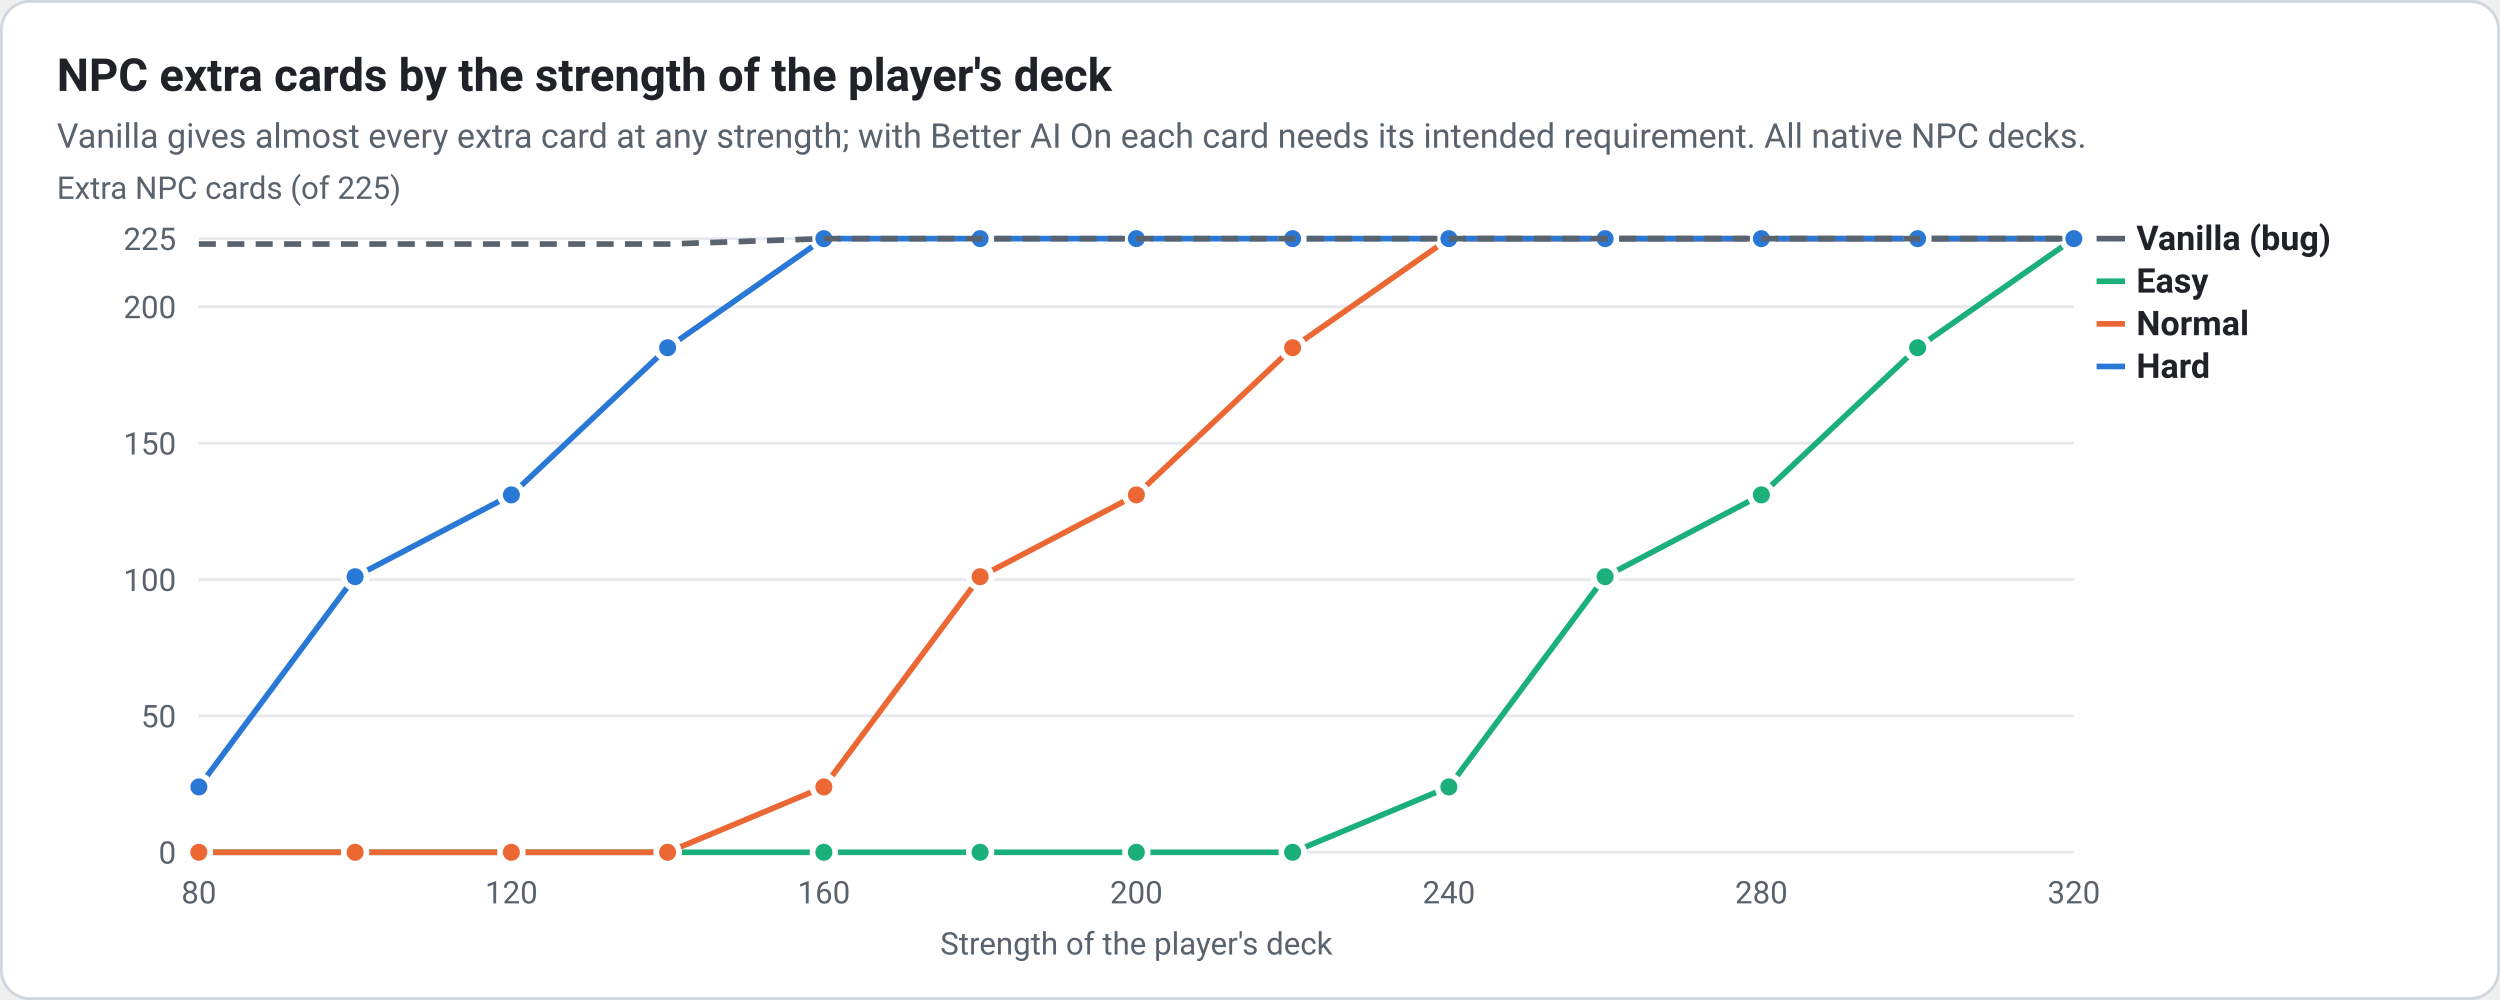
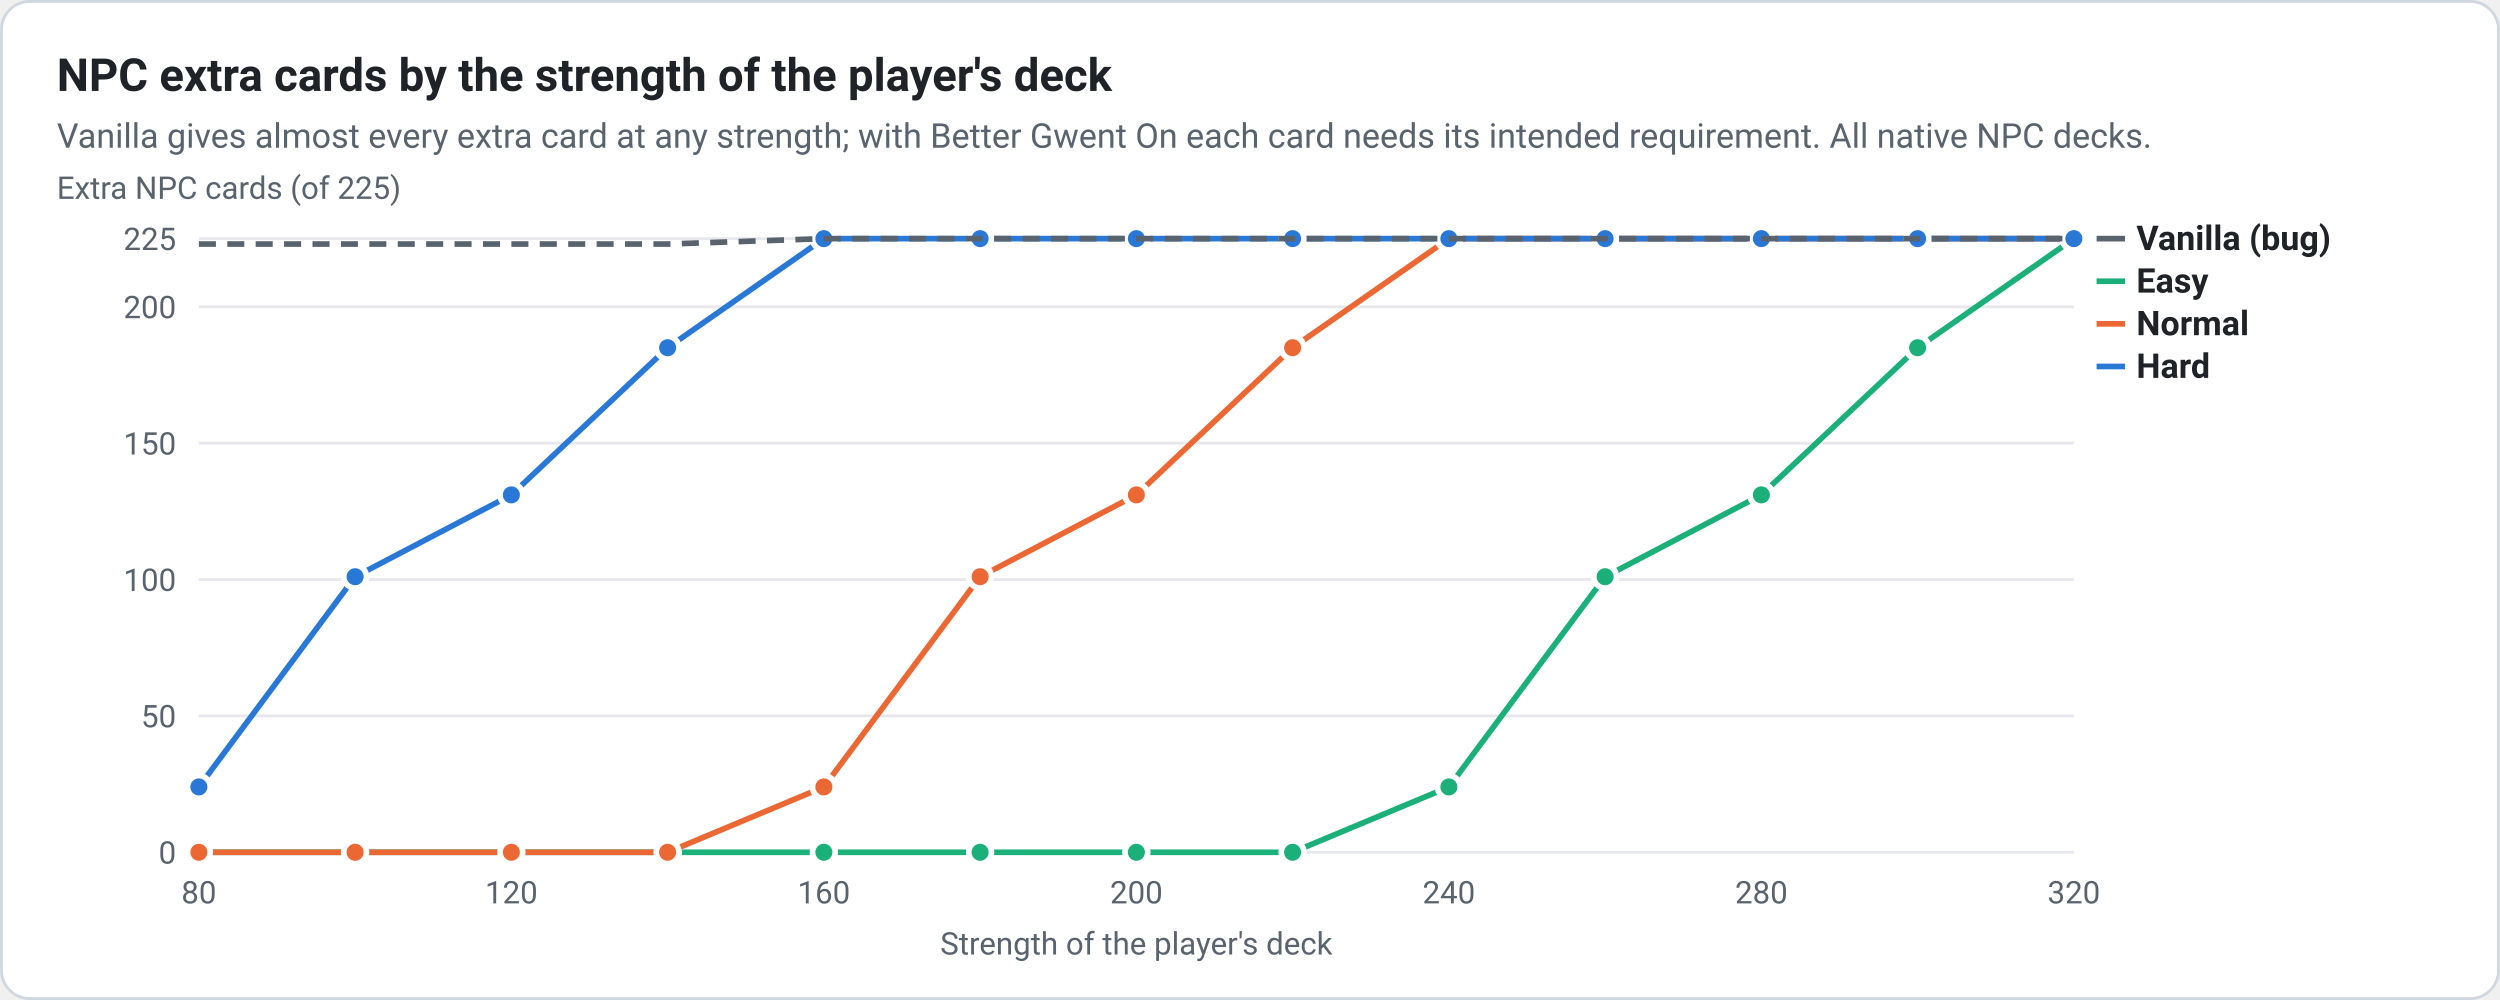
<svg xmlns="http://www.w3.org/2000/svg" width="880" height="352" viewBox="0 0 880 352" font-family="system-ui,-apple-system,'Segoe UI',Roboto,Helvetica,Arial,sans-serif" role="img" aria-label="NPC extra cards by the strength of the player's deck">
  <rect x="0.5" y="0.5" width="879" height="351" rx="10" fill="#ffffff" stroke="#d0d7de" />
  <text x="20.0" y="32.0" fill="#1f2328" font-size="16" font-weight="600" text-anchor="start">NPC extra cards by the strength of the player's deck</text>
-   <text x="20.0" y="52.0" fill="#59636e" font-size="12" font-weight="400" text-anchor="start">Vanilla gives almost every extra card at any strength; with Better AI On each card needs its intended requirement. All native NPC decks.</text>
+   <text x="20.0" y="52.0" fill="#59636e" font-size="12" font-weight="400" text-anchor="start">Vanilla gives almost every extra card at any strength; with Better Gwent On each card needs its intended requirement. All native NPC decks.</text>
  <line x1="70" y1="300.0" x2="730" y2="300.0" stroke="#e6e8eb" />
  <text x="62.0" y="304.0" fill="#59636e" font-size="11" font-weight="400" text-anchor="end">0</text>
  <line x1="70" y1="252.0" x2="730" y2="252.0" stroke="#e6e8eb" />
  <text x="62.0" y="256.0" fill="#59636e" font-size="11" font-weight="400" text-anchor="end">50</text>
  <line x1="70" y1="204.0" x2="730" y2="204.0" stroke="#e6e8eb" />
  <text x="62.0" y="208.0" fill="#59636e" font-size="11" font-weight="400" text-anchor="end">100</text>
  <line x1="70" y1="156.0" x2="730" y2="156.0" stroke="#e6e8eb" />
  <text x="62.0" y="160.0" fill="#59636e" font-size="11" font-weight="400" text-anchor="end">150</text>
  <line x1="70" y1="108.0" x2="730" y2="108.0" stroke="#e6e8eb" />
  <text x="62.0" y="112.0" fill="#59636e" font-size="11" font-weight="400" text-anchor="end">200</text>
  <line x1="70" y1="84.0" x2="730" y2="84.0" stroke="#e6e8eb" />
  <text x="62.0" y="88.0" fill="#59636e" font-size="11" font-weight="400" text-anchor="end">225</text>
  <text x="70.0" y="318.0" fill="#59636e" font-size="11" font-weight="400" text-anchor="middle">80</text>
  <text x="180.0" y="318.0" fill="#59636e" font-size="11" font-weight="400" text-anchor="middle">120</text>
  <text x="290.0" y="318.0" fill="#59636e" font-size="11" font-weight="400" text-anchor="middle">160</text>
  <text x="400.0" y="318.0" fill="#59636e" font-size="11" font-weight="400" text-anchor="middle">200</text>
  <text x="510.0" y="318.0" fill="#59636e" font-size="11" font-weight="400" text-anchor="middle">240</text>
  <text x="620.0" y="318.0" fill="#59636e" font-size="11" font-weight="400" text-anchor="middle">280</text>
  <text x="730.0" y="318.0" fill="#59636e" font-size="11" font-weight="400" text-anchor="middle">320</text>
  <text x="400.0" y="336.0" fill="#59636e" font-size="11" font-weight="400" text-anchor="middle">Strength of the player's deck</text>
  <text x="20.0" y="70.0" fill="#59636e" font-size="11" font-weight="400" text-anchor="start">Extra NPC cards (of 225)</text>
  <polyline points="70.0,300.0 125.0,300.0 180.0,300.0 235.0,300.0 290.0,300.0 345.0,300.0 400.0,300.0 455.0,300.0 510.0,277.0 565.0,203.0 620.0,174.2 675.0,122.4 730.0,84.0" fill="none" stroke="#1baf7a" stroke-width="2" stroke-linejoin="round" />
  <circle cx="70.0" cy="300.0" r="4" fill="#1baf7a" stroke="#ffffff" stroke-width="2" />
  <circle cx="125.0" cy="300.0" r="4" fill="#1baf7a" stroke="#ffffff" stroke-width="2" />
  <circle cx="180.0" cy="300.0" r="4" fill="#1baf7a" stroke="#ffffff" stroke-width="2" />
  <circle cx="235.0" cy="300.0" r="4" fill="#1baf7a" stroke="#ffffff" stroke-width="2" />
  <circle cx="290.0" cy="300.0" r="4" fill="#1baf7a" stroke="#ffffff" stroke-width="2" />
  <circle cx="345.0" cy="300.0" r="4" fill="#1baf7a" stroke="#ffffff" stroke-width="2" />
  <circle cx="400.0" cy="300.0" r="4" fill="#1baf7a" stroke="#ffffff" stroke-width="2" />
  <circle cx="455.0" cy="300.0" r="4" fill="#1baf7a" stroke="#ffffff" stroke-width="2" />
  <circle cx="510.0" cy="277.0" r="4" fill="#1baf7a" stroke="#ffffff" stroke-width="2" />
  <circle cx="565.0" cy="203.0" r="4" fill="#1baf7a" stroke="#ffffff" stroke-width="2" />
  <circle cx="620.0" cy="174.2" r="4" fill="#1baf7a" stroke="#ffffff" stroke-width="2" />
  <circle cx="675.0" cy="122.4" r="4" fill="#1baf7a" stroke="#ffffff" stroke-width="2" />
  <circle cx="730.0" cy="84.0" r="4" fill="#1baf7a" stroke="#ffffff" stroke-width="2" />
  <polyline points="70.0,300.0 125.0,300.0 180.0,300.0 235.0,300.0 290.0,277.0 345.0,203.0 400.0,174.2 455.0,122.4 510.0,84.0 565.0,84.0 620.0,84.0 675.0,84.0 730.0,84.0" fill="none" stroke="#eb6834" stroke-width="2" stroke-linejoin="round" />
  <circle cx="70.0" cy="300.0" r="4" fill="#eb6834" stroke="#ffffff" stroke-width="2" />
  <circle cx="125.0" cy="300.0" r="4" fill="#eb6834" stroke="#ffffff" stroke-width="2" />
  <circle cx="180.0" cy="300.0" r="4" fill="#eb6834" stroke="#ffffff" stroke-width="2" />
  <circle cx="235.0" cy="300.0" r="4" fill="#eb6834" stroke="#ffffff" stroke-width="2" />
  <circle cx="290.0" cy="277.0" r="4" fill="#eb6834" stroke="#ffffff" stroke-width="2" />
  <circle cx="345.0" cy="203.0" r="4" fill="#eb6834" stroke="#ffffff" stroke-width="2" />
  <circle cx="400.0" cy="174.2" r="4" fill="#eb6834" stroke="#ffffff" stroke-width="2" />
  <circle cx="455.0" cy="122.4" r="4" fill="#eb6834" stroke="#ffffff" stroke-width="2" />
  <circle cx="510.0" cy="84.0" r="4" fill="#eb6834" stroke="#ffffff" stroke-width="2" />
  <circle cx="565.0" cy="84.0" r="4" fill="#eb6834" stroke="#ffffff" stroke-width="2" />
  <circle cx="620.0" cy="84.0" r="4" fill="#eb6834" stroke="#ffffff" stroke-width="2" />
  <circle cx="675.0" cy="84.0" r="4" fill="#eb6834" stroke="#ffffff" stroke-width="2" />
  <circle cx="730.0" cy="84.0" r="4" fill="#eb6834" stroke="#ffffff" stroke-width="2" />
  <polyline points="70.0,277.0 125.0,203.0 180.0,174.2 235.0,122.4 290.0,84.0 345.0,84.0 400.0,84.0 455.0,84.0 510.0,84.0 565.0,84.0 620.0,84.0 675.0,84.0 730.0,84.0" fill="none" stroke="#2a78d6" stroke-width="2" stroke-linejoin="round" />
  <circle cx="70.0" cy="277.0" r="4" fill="#2a78d6" stroke="#ffffff" stroke-width="2" />
  <circle cx="125.0" cy="203.0" r="4" fill="#2a78d6" stroke="#ffffff" stroke-width="2" />
  <circle cx="180.0" cy="174.2" r="4" fill="#2a78d6" stroke="#ffffff" stroke-width="2" />
  <circle cx="235.0" cy="122.4" r="4" fill="#2a78d6" stroke="#ffffff" stroke-width="2" />
  <circle cx="290.0" cy="84.0" r="4" fill="#2a78d6" stroke="#ffffff" stroke-width="2" />
  <circle cx="345.0" cy="84.0" r="4" fill="#2a78d6" stroke="#ffffff" stroke-width="2" />
  <circle cx="400.0" cy="84.0" r="4" fill="#2a78d6" stroke="#ffffff" stroke-width="2" />
  <circle cx="455.0" cy="84.0" r="4" fill="#2a78d6" stroke="#ffffff" stroke-width="2" />
  <circle cx="510.0" cy="84.0" r="4" fill="#2a78d6" stroke="#ffffff" stroke-width="2" />
  <circle cx="565.0" cy="84.0" r="4" fill="#2a78d6" stroke="#ffffff" stroke-width="2" />
  <circle cx="620.0" cy="84.0" r="4" fill="#2a78d6" stroke="#ffffff" stroke-width="2" />
  <circle cx="675.0" cy="84.0" r="4" fill="#2a78d6" stroke="#ffffff" stroke-width="2" />
  <circle cx="730.0" cy="84.0" r="4" fill="#2a78d6" stroke="#ffffff" stroke-width="2" />
  <polyline points="70.0,85.9 125.0,85.9 180.0,85.9 235.0,85.9 290.0,84.0 345.0,84.0 400.0,84.0 455.0,84.0 510.0,84.0 565.0,84.0 620.0,84.0 675.0,84.0 730.0,84.0" fill="none" stroke="#59636e" stroke-width="2" stroke-dasharray="6 4" />
  <line x1="738" y1="84.0" x2="748" y2="84.0" stroke="#59636e" stroke-width="2" />
  <text x="752.0" y="88.0" fill="#1f2328" font-size="12" font-weight="600" text-anchor="start">Vanilla (bug)</text>
  <line x1="738" y1="99.0" x2="748" y2="99.0" stroke="#1baf7a" stroke-width="2" />
  <text x="752.0" y="103.0" fill="#1f2328" font-size="12" font-weight="600" text-anchor="start">Easy</text>
  <line x1="738" y1="114.0" x2="748" y2="114.0" stroke="#eb6834" stroke-width="2" />
  <text x="752.0" y="118.0" fill="#1f2328" font-size="12" font-weight="600" text-anchor="start">Normal</text>
  <line x1="738" y1="129.0" x2="748" y2="129.0" stroke="#2a78d6" stroke-width="2" />
  <text x="752.0" y="133.0" fill="#1f2328" font-size="12" font-weight="600" text-anchor="start">Hard</text>
</svg>
